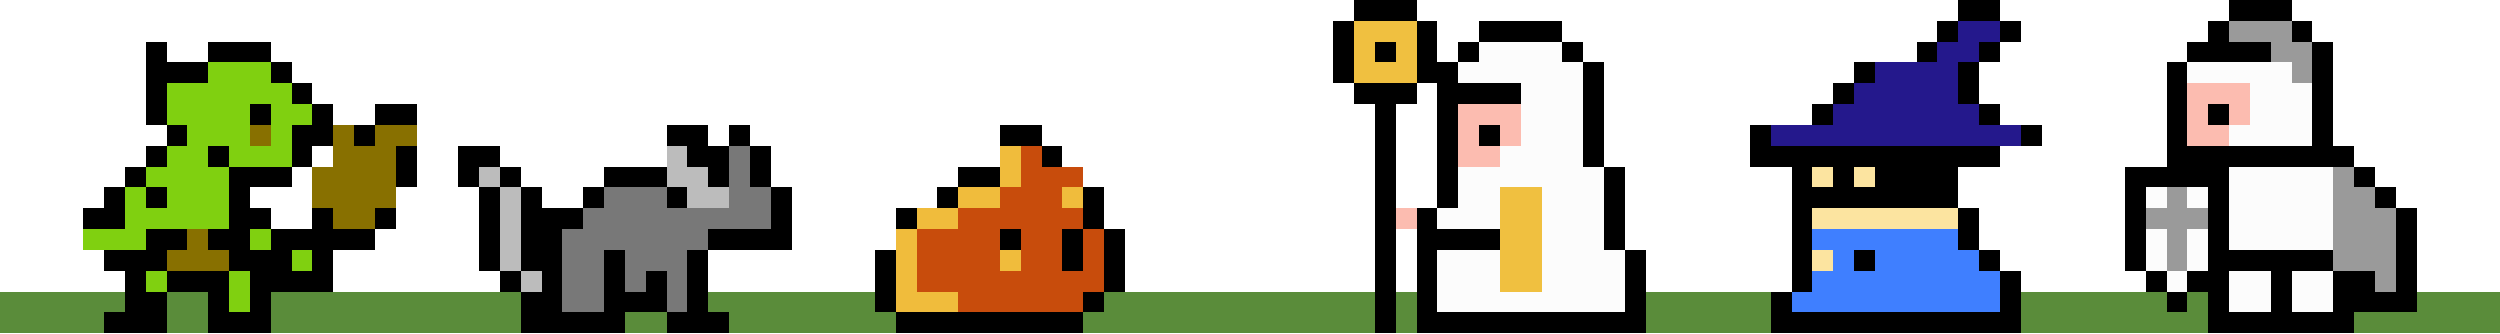
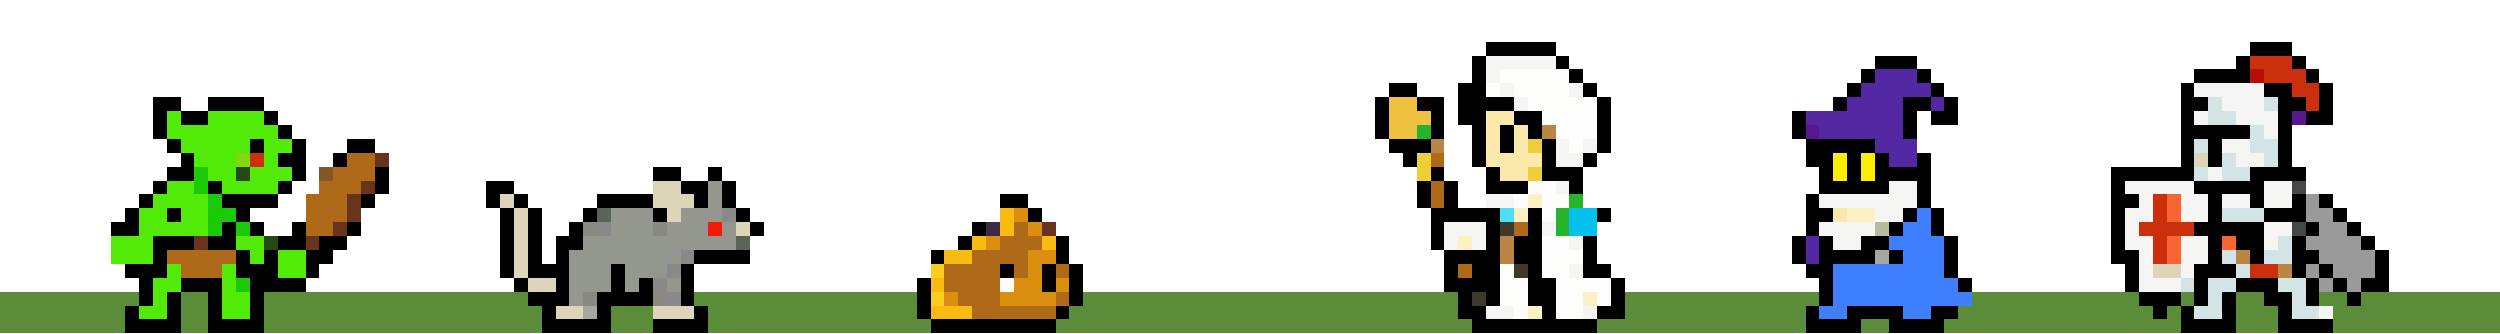
- <svg xmlns="http://www.w3.org/2000/svg" viewBox="0 0 120 16" width="960" height="128" shape-rendering="crispEdges">
+ <svg xmlns="http://www.w3.org/2000/svg" viewBox="0 0 180 24" width="960" height="128" shape-rendering="crispEdges">
  <defs>
    <filter id="flash">
      <feFlood flood-color="#ffffff" />
      <feComposite operator="in" in2="SourceAlpha" />
    </filter>
    <g id="a0">
-       <path fill="#000000" d="M3 2h1v1h-1zM6 2h3v1h-3zM3 3h3v1h-3zM9 3h1v1h-1zM3 4h1v1h-1zM10 4h1v1h-1zM3 5h1v1h-1zM8 5h1v1h-1zM11 5h1v1h-1zM14 5h2v1h-2zM4 6h1v1h-1zM10 6h2v1h-2zM13 6h1v1h-1zM3 7h1v1h-1zM6 7h1v1h-1zM10 7h1v1h-1zM15 7h1v1h-1zM2 8h1v1h-1zM7 8h3v1h-3zM15 8h1v1h-1zM1 9h1v1h-1zM3 9h1v1h-1zM7 9h1v1h-1zM0 10h2v1h-2zM7 10h2v1h-2zM11 10h1v1h-1zM14 10h1v1h-1zM3 11h2v1h-2zM6 11h2v1h-2zM9 11h5v1h-5zM1 12h3v1h-3zM7 12h3v1h-3zM11 12h1v1h-1zM2 13h1v1h-1zM4 13h3v1h-3zM8 13h4v1h-4zM2 14h2v1h-2zM6 14h1v1h-1zM8 14h1v1h-1zM1 15h3v1h-3zM6 15h3v1h-3z" />
-       <path fill="#80d010" d="M6 3h3v1h-3zM4 4h6v1h-6zM4 5h4v1h-4zM9 5h2v1h-2zM5 6h3v1h-3zM9 6h1v1h-1zM4 7h2v1h-2zM7 7h3v1h-3zM3 8h4v1h-4zM2 9h1v1h-1zM4 9h3v1h-3zM2 10h5v1h-5zM0 11h3v1h-3zM8 11h1v1h-1zM10 12h1v1h-1zM3 13h1v1h-1zM7 13h1v1h-1zM7 14h1v1h-1z" />
-       <path fill="#887000" d="M8 6h1v1h-1zM12 6h1v1h-1zM14 6h2v1h-2zM12 7h3v1h-3zM11 8h4v1h-4zM11 9h4v1h-4zM12 10h2v1h-2zM5 11h1v1h-1zM4 12h3v1h-3z" />
+       <path fill="#000000" d="M5 7h2v1h-2zM9 7h4v1h-4zM5 8h1v1h-1zM7 8h2v1h-2zM13 8h1v1h-1zM5 9h1v1h-1zM14 9h1v1h-1zM6 10h1v1h-1zM12 10h1v1h-1zM15 10h1v1h-1zM19 10h2v1h-2zM7 11h1v1h-1zM14 11h2v1h-2zM18 11h1v1h-1zM6 12h2v1h-2zM15 12h1v1h-1zM21 12h1v1h-1zM5 13h1v1h-1zM9 13h1v1h-1zM14 13h1v1h-1zM21 13h1v1h-1zM4 14h1v1h-1zM10 14h4v1h-4zM20 14h1v1h-1zM3 15h1v1h-1zM6 15h1v1h-1zM11 15h1v1h-1zM2 16h2v1h-2zM10 16h1v1h-1zM12 16h1v1h-1zM15 16h1v1h-1zM19 16h1v1h-1zM5 17h3v1h-3zM9 17h2v1h-2zM14 17h2v1h-2zM17 17h2v1h-2zM5 18h1v1h-1zM11 18h1v1h-1zM13 18h1v1h-1zM16 18h2v1h-2zM3 19h3v1h-3zM11 19h3v1h-3zM16 19h1v1h-1zM4 20h1v1h-1zM7 20h3v1h-3zM12 20h4v1h-4zM4 21h1v1h-1zM6 21h1v1h-1zM9 21h1v1h-1zM12 21h1v1h-1zM3 22h1v1h-1zM6 22h1v1h-1zM9 22h1v1h-1zM12 22h1v1h-1zM3 23h4v1h-4zM9 23h4v1h-4z" />
+       <path fill="#1bca04" d="M8 12h1v1h-1zM8 13h1v1h-1zM9 14h1v1h-1zM9 15h2v1h-2zM9 16h1v1h-1zM11 16h1v1h-1zM11 20h1v1h-1z" />
+       <path fill="#264814" d="M11 12h1v1h-1zM13 17h1v1h-1z" />
+       <path fill="#51eb07" d="M6 8h1v1h-1zM9 8h4v1h-4zM6 9h8v1h-8zM7 10h5v1h-5zM13 10h2v1h-2zM8 11h3v1h-3zM13 11h1v1h-1zM9 12h2v1h-2zM12 12h3v1h-3zM6 13h2v1h-2zM10 13h4v1h-4zM5 14h4v1h-4zM4 15h2v1h-2zM7 15h2v1h-2zM4 16h5v1h-5zM2 17h3v1h-3zM11 17h2v1h-2zM2 18h3v1h-3zM12 18h1v1h-1zM14 18h2v1h-2zM6 19h1v1h-1zM10 19h1v1h-1zM14 19h2v1h-2zM5 20h2v1h-2zM10 20h1v1h-1zM5 21h1v1h-1zM10 21h2v1h-2zM4 22h2v1h-2zM10 22h2v1h-2z" />
+       <path fill="#69341d" d="M21 11h1v1h-1zM20 13h1v1h-1zM19 14h1v1h-1zM19 15h1v1h-1zM18 16h1v1h-1zM8 17h1v1h-1zM16 17h1v1h-1z" />
+       <path fill="#81d712" d="M11 11h1v1h-1z" />
+       <path fill="#855526" d="M17 12h1v1h-1z" />
+       <path fill="#ae6919" d="M19 11h2v1h-2zM18 12h3v1h-3zM17 13h3v1h-3zM16 14h3v1h-3zM16 15h3v1h-3zM16 16h2v1h-2zM6 18h5v1h-5zM7 19h3v1h-3z" />
+       <path fill="#cc2f0c" d="M12 11h1v1h-1z" />
    </g>
    <g id="a1">
-       <path fill="#000000" d="M10 6h2v1h-2zM13 6h1v1h-1zM0 7h2v1h-2zM11 7h2v1h-2zM14 7h1v1h-1zM0 8h1v1h-1zM2 8h1v1h-1zM7 8h3v1h-3zM12 8h1v1h-1zM14 8h1v1h-1zM1 9h1v1h-1zM3 9h1v1h-1zM6 9h1v1h-1zM10 9h1v1h-1zM15 9h1v1h-1zM1 10h1v1h-1zM3 10h3v1h-3zM15 10h1v1h-1zM1 11h1v1h-1zM3 11h2v1h-2zM12 11h4v1h-4zM1 12h1v1h-1zM3 12h2v1h-2zM7 12h1v1h-1zM11 12h1v1h-1zM2 13h1v1h-1zM4 13h1v1h-1zM7 13h1v1h-1zM9 13h1v1h-1zM11 13h1v1h-1zM3 14h2v1h-2zM7 14h3v1h-3zM11 14h1v1h-1zM3 15h5v1h-5zM10 15h3v1h-3z" />
-       <path fill="#787878" d="M13 7h1v1h-1zM13 8h1v1h-1zM7 9h3v1h-3zM13 9h2v1h-2zM6 10h9v1h-9zM5 11h7v1h-7zM5 12h2v1h-2zM8 12h3v1h-3zM5 13h2v1h-2zM8 13h1v1h-1zM10 13h1v1h-1zM5 14h2v1h-2zM10 14h1v1h-1z" />
-       <path fill="#bcbcbc" d="M10 7h1v1h-1zM1 8h1v1h-1zM10 8h2v1h-2zM2 9h1v1h-1zM11 9h2v1h-2zM2 10h1v1h-1zM2 11h1v1h-1zM2 12h1v1h-1zM3 13h1v1h-1z" />
+       <path fill="#000000" d="M14 12h2v1h-2zM18 12h1v1h-1zM2 13h2v1h-2zM16 13h2v1h-2zM19 13h1v1h-1zM2 14h1v1h-1zM4 14h1v1h-1zM10 14h4v1h-4zM17 14h1v1h-1zM19 14h1v1h-1zM3 15h1v1h-1zM5 15h1v1h-1zM9 15h1v1h-1zM14 15h1v1h-1zM20 15h1v1h-1zM3 16h1v1h-1zM5 16h1v1h-1zM8 16h1v1h-1zM21 16h1v1h-1zM3 17h1v1h-1zM5 17h1v1h-1zM7 17h2v1h-2zM3 18h1v1h-1zM5 18h1v1h-1zM7 18h1v1h-1zM17 18h4v1h-4zM3 19h1v1h-1zM5 19h3v1h-3zM11 19h1v1h-1zM16 19h1v1h-1zM4 20h1v1h-1zM7 20h1v1h-1zM11 20h1v1h-1zM13 20h1v1h-1zM16 20h1v1h-1zM5 21h3v1h-3zM10 21h4v1h-4zM16 21h1v1h-1zM6 22h1v1h-1zM10 22h1v1h-1zM17 22h1v1h-1zM6 23h5v1h-5zM14 23h4v1h-4z" />
+       <path fill="#586458" d="M10 15h1v1h-1zM20 17h1v1h-1z" />
+       <path fill="#898981" d="M9 16h1v1h-1zM14 16h1v1h-1zM9 21h1v1h-1zM14 21h1v1h-1z" />
+       <path fill="#8b888a" d="M19 15h1v1h-1zM10 16h1v1h-1zM16 18h1v1h-1zM15 19h1v1h-1zM14 20h1v1h-1zM15 21h1v1h-1z" />
+       <path fill="#94978e" d="M18 13h1v1h-1zM18 14h1v1h-1zM11 15h3v1h-3zM16 15h3v1h-3zM11 16h3v1h-3zM15 16h3v1h-3zM19 16h1v1h-1zM9 17h11v1h-11zM8 18h8v1h-8zM8 19h3v1h-3zM12 19h3v1h-3zM8 20h3v1h-3zM12 20h1v1h-1zM15 20h1v1h-1zM8 21h1v1h-1z" />
+       <path fill="#a9a59f" d="M9 22h1v1h-1z" />
+       <path fill="#dcd5b9" d="M14 13h2v1h-2zM3 14h1v1h-1zM14 14h3v1h-3zM4 15h1v1h-1zM15 15h1v1h-1zM4 16h1v1h-1zM20 16h1v1h-1zM4 17h1v1h-1zM4 18h1v1h-1zM4 19h1v1h-1zM5 20h2v1h-2zM7 22h2v1h-2zM14 22h3v1h-3z" />
+       <path fill="#f51804" d="M18 16h1v1h-1z" />
    </g>
    <g id="a2">
-       <path fill="#000000" d="M8 6h2v1h-2zM10 7h1v1h-1zM6 8h2v1h-2zM5 9h1v1h-1zM12 9h1v1h-1zM3 10h1v1h-1zM12 10h1v1h-1zM8 11h1v1h-1zM11 11h1v1h-1zM13 11h1v1h-1zM2 12h1v1h-1zM11 12h1v1h-1zM13 12h1v1h-1zM2 13h1v1h-1zM13 13h1v1h-1zM2 14h1v1h-1zM12 14h1v1h-1zM3 15h9v1h-9z" />
-       <path fill="#c84c0c" d="M9 7h1v1h-1zM9 8h3v1h-3zM8 9h3v1h-3zM6 10h6v1h-6zM4 11h4v1h-4zM9 11h2v1h-2zM12 11h1v1h-1zM4 12h4v1h-4zM9 12h2v1h-2zM12 12h1v1h-1zM4 13h9v1h-9zM6 14h6v1h-6z" />
-       <path fill="#f0bc3c" d="M8 7h1v1h-1zM8 8h1v1h-1zM6 9h2v1h-2zM11 9h1v1h-1zM4 10h2v1h-2zM3 11h1v1h-1zM3 12h1v1h-1zM8 12h1v1h-1zM3 13h1v1h-1zM3 14h3v1h-3z" />
+       <path fill="#000000" d="M12 14h2v1h-2zM14 15h1v1h-1zM10 16h1v1h-1zM9 17h1v1h-1zM16 17h1v1h-1zM7 18h1v1h-1zM16 18h1v1h-1zM12 19h1v1h-1zM15 19h1v1h-1zM17 19h1v1h-1zM6 20h1v1h-1zM15 20h1v1h-1zM17 20h1v1h-1zM6 21h1v1h-1zM17 21h1v1h-1zM6 22h1v1h-1zM16 22h1v1h-1zM7 23h9v1h-9z" />
+       <path fill="#3d2946" d="M11 16h1v1h-1z" />
+       <path fill="#69341d" d="M15 16h1v1h-1z" />
+       <path fill="#ae6919" d="M13 16h1v1h-1zM12 17h3v1h-3zM10 18h4v1h-4zM8 19h4v1h-4zM13 19h1v1h-1zM16 19h1v1h-1zM8 20h4v1h-4zM9 21h3v1h-3zM16 21h1v1h-1zM10 22h6v1h-6z" />
+       <path fill="#da8f11" d="M13 15h1v1h-1zM14 16h1v1h-1zM11 17h1v1h-1zM14 18h2v1h-2zM14 19h1v1h-1zM13 20h2v1h-2zM16 20h1v1h-1zM8 21h1v1h-1zM12 21h4v1h-4z" />
+       <path fill="#f9bb11" d="M12 15h1v1h-1zM12 16h1v1h-1zM10 17h1v1h-1zM15 17h1v1h-1zM8 18h2v1h-2zM7 20h1v1h-1zM7 22h3v1h-3z" />
+       <path fill="#fccd1f" d="M7 19h1v1h-1zM7 21h1v1h-1z" />
+       <path fill="#fdfdfb" d="M12 20h1v1h-1z" />
    </g>
    <g id="a3">
-       <path fill="#000000" d="M6 0h3v1h-3zM5 1h1v1h-1zM9 1h1v1h-1zM4 2h1v1h-1zM7 2h4v1h-4zM4 3h1v1h-1zM11 3h1v1h-1zM4 4h1v1h-1zM11 4h1v1h-1zM4 5h1v1h-1zM9 5h1v1h-1zM11 5h1v1h-1zM4 6h1v1h-1zM11 6h1v1h-1zM3 7h9v1h-9zM2 8h1v1h-1zM9 8h5v1h-5zM1 9h1v1h-1zM9 9h1v1h-1zM13 9h1v1h-1zM0 10h1v1h-1zM9 10h1v1h-1zM13 10h1v1h-1zM0 11h1v1h-1zM9 11h1v1h-1zM13 11h1v1h-1zM0 12h1v1h-1zM4 12h6v1h-6zM13 12h1v1h-1zM0 13h1v1h-1zM2 13h2v1h-2zM6 13h1v1h-1zM9 13h2v1h-2zM12 13h1v1h-1zM0 14h4v1h-4zM6 14h1v1h-1zM9 14h1v1h-1zM11 14h1v1h-1zM3 15h7v1h-7z" />
-       <path fill="currentColor" d="M6 1h3v1h-3zM5 2h2v1h-2zM5 3h1v1h-1zM3 8h1v1h-1zM2 9h2v1h-2zM11 9h1v1h-1zM1 10h3v1h-3zM10 10h3v1h-3zM1 11h3v1h-3zM11 11h1v1h-1zM1 12h3v1h-3zM11 12h1v1h-1zM1 13h1v1h-1z" />
-       <path fill="#fcbcb0" d="M8 4h3v1h-3zM8 5h1v1h-1zM10 5h1v1h-1zM9 6h2v1h-2z" />
-       <path fill="#fcfcfc" d="M6 3h5v1h-5zM5 4h3v1h-3zM5 5h3v1h-3zM5 6h4v1h-4zM4 8h5v1h-5zM4 9h5v1h-5zM10 9h1v1h-1zM12 9h1v1h-1zM4 10h5v1h-5zM4 11h5v1h-5zM10 11h1v1h-1zM12 11h1v1h-1zM10 12h1v1h-1zM12 12h1v1h-1zM4 13h2v1h-2zM7 13h2v1h-2zM11 13h1v1h-1zM4 14h2v1h-2zM7 14h2v1h-2z" />
+       <path fill="#000000" d="M9 3h3v1h-3zM8 4h1v1h-1zM12 4h1v1h-1zM7 5h1v1h-1zM12 5h4v1h-4zM6 6h1v1h-1zM9 6h2v1h-2zM16 6h1v1h-1zM6 7h1v1h-1zM8 7h2v1h-2zM15 7h2v1h-2zM6 8h2v1h-2zM9 8h1v1h-1zM16 8h1v1h-1zM9 9h1v1h-1zM12 9h5v1h-5zM9 10h1v1h-1zM14 10h1v1h-1zM16 10h1v1h-1zM9 11h1v1h-1zM14 11h1v1h-1zM16 11h1v1h-1zM8 12h4v1h-4zM16 12h6v1h-6zM11 13h5v1h-5zM21 13h1v1h-1zM6 14h1v1h-1zM8 14h1v1h-1zM11 14h1v1h-1zM14 14h1v1h-1zM20 14h2v1h-2zM5 15h1v1h-1zM8 15h3v1h-3zM14 15h1v1h-1zM21 15h1v1h-1zM4 16h1v1h-1zM7 16h1v1h-1zM11 16h5v1h-5zM21 16h1v1h-1zM3 17h1v1h-1zM8 17h1v1h-1zM11 17h2v1h-2zM14 17h1v1h-1zM21 17h1v1h-1zM2 18h1v1h-1zM7 18h2v1h-2zM11 18h1v1h-1zM14 18h1v1h-1zM20 18h2v1h-2zM2 19h1v1h-1zM6 19h1v1h-1zM8 19h1v1h-1zM13 19h3v1h-3zM20 19h1v1h-1zM2 20h2v1h-2zM5 20h1v1h-1zM7 20h1v1h-1zM10 20h3v1h-3zM15 20h1v1h-1zM20 20h1v1h-1zM4 21h1v1h-1zM7 21h1v1h-1zM9 21h2v1h-2zM13 21h1v1h-1zM15 21h1v1h-1zM17 21h3v1h-3zM9 22h1v1h-1zM13 22h1v1h-1zM16 22h1v1h-1zM18 22h1v1h-1zM6 23h4v1h-4zM13 23h4v1h-4z" />
+       <path fill="#434847" d="M8 13h1v1h-1zM8 16h1v1h-1z" />
+       <path fill="#5a168e" d="M8 8h1v1h-1z" />
+       <path fill="#b90d08" d="M11 5h1v1h-1z" />
+       <path fill="#bb8643" d="M12 18h1v1h-1zM9 19h1v1h-1z" />
+       <path fill="#cc2f0c" d="M9 4h3v1h-3zM8 5h3v1h-3zM7 6h2v1h-2zM7 7h1v1h-1zM18 14h1v1h-1zM18 15h1v1h-1zM16 16h4v1h-4zM18 17h1v1h-1zM18 18h1v1h-1zM10 19h2v1h-2z" />
+       <path fill="#d3e4e7" d="M10 7h1v1h-1zM14 7h1v1h-1zM13 8h2v1h-2zM11 9h1v1h-1zM10 10h2v1h-2zM15 10h1v1h-1zM10 11h1v1h-1zM13 11h1v1h-1zM12 12h2v1h-2zM15 12h1v1h-1zM11 15h3v1h-3zM9 17h1v1h-1zM9 18h2v1h-2zM13 18h1v1h-1zM12 19h1v1h-1zM8 20h2v1h-2zM13 20h2v1h-2zM16 20h1v1h-1zM8 21h1v1h-1zM14 21h1v1h-1zM7 22h2v1h-2zM14 22h2v1h-2z" />
+       <path fill="#dcd5b9" d="M15 11h1v1h-1zM17 19h2v1h-2z" />
+       <path fill="currentColor" d="M7 14h1v1h-1zM6 15h2v1h-2zM5 16h2v1h-2zM4 17h4v1h-4zM3 18h4v1h-4zM3 19h3v1h-3zM7 19h1v1h-1zM4 20h1v1h-1zM6 20h1v1h-1z" />
+       <path fill="#f5f6f3" d="M11 6h5v1h-5zM11 7h3v1h-3zM10 8h3v1h-3zM15 8h1v1h-1zM10 9h1v1h-1zM12 10h2v1h-2zM11 11h2v1h-2zM14 12h1v1h-1zM9 13h2v1h-2zM16 13h5v1h-5zM9 14h2v1h-2zM12 14h2v1h-2zM15 14h2v1h-2zM19 14h1v1h-1zM15 15h2v1h-2zM19 15h2v1h-2zM9 16h2v1h-2zM20 16h1v1h-1zM10 17h1v1h-1zM15 17h2v1h-2zM19 17h2v1h-2zM15 18h2v1h-2zM19 18h1v1h-1zM16 19h1v1h-1zM19 19h1v1h-1zM17 20h3v1h-3zM6 22h1v1h-1z" />
+       <path fill="#f86433" d="M17 14h1v1h-1zM17 15h1v1h-1zM13 17h1v1h-1zM17 17h1v1h-1zM17 18h1v1h-1z" />
    </g>
    <g id="a4">
-       <path fill="#000000" d="M2 0h2v1h-2zM1 1h1v1h-1zM4 1h1v1h-1zM2 2h1v1h-1zM5 2h1v1h-1zM3 3h1v1h-1zM8 3h1v1h-1zM3 4h1v1h-1zM9 4h1v1h-1zM2 5h1v1h-1zM10 5h1v1h-1zM0 6h1v1h-1zM13 6h1v1h-1zM2 7h12v1h-12zM4 8h4v1h-4zM9 8h1v1h-1zM11 8h1v1h-1zM4 9h8v1h-8zM3 10h1v1h-1zM11 10h1v1h-1zM3 11h1v1h-1zM11 11h1v1h-1zM2 12h1v1h-1zM8 12h1v1h-1zM11 12h1v1h-1zM1 13h1v1h-1zM11 13h1v1h-1zM1 14h1v1h-1zM12 14h1v1h-1zM1 15h12v1h-12z" />
-       <path fill="#24188c" d="M2 1h2v1h-2zM3 2h2v1h-2zM4 3h4v1h-4zM4 4h5v1h-5zM3 5h7v1h-7zM1 6h12v1h-12z" />
-       <path fill="currentColor" d="M4 11h7v1h-7zM3 12h5v1h-5zM9 12h1v1h-1zM2 13h9v1h-9zM2 14h10v1h-10z" />
-       <path fill="#fce4a0" d="M8 8h1v1h-1zM10 8h1v1h-1zM4 10h7v1h-7zM10 12h1v1h-1z" />
+       <path fill="#000000" d="M9 4h3v1h-3zM8 5h1v1h-1zM12 5h1v1h-1zM7 6h1v1h-1zM13 6h1v1h-1zM6 7h1v1h-1zM8 7h2v1h-2zM14 7h1v1h-1zM6 8h2v1h-2zM9 8h1v1h-1zM17 8h1v1h-1zM9 9h1v1h-1zM17 9h1v1h-1zM12 10h5v1h-5zM8 11h1v1h-1zM11 11h1v1h-1zM13 11h1v1h-1zM15 11h2v1h-2zM8 12h4v1h-4zM13 12h1v1h-1zM15 12h1v1h-1zM8 13h1v1h-1zM11 13h5v1h-5zM8 14h1v1h-1zM16 14h1v1h-1zM7 15h1v1h-1zM9 15h1v1h-1zM15 15h2v1h-2zM7 16h1v1h-1zM10 16h1v1h-1zM16 16h1v1h-1zM6 17h1v1h-1zM11 17h2v1h-2zM15 17h1v1h-1zM17 17h1v1h-1zM6 18h1v1h-1zM10 18h1v1h-1zM12 18h4v1h-4zM17 18h1v1h-1zM6 19h1v1h-1zM15 19h2v1h-2zM5 20h1v1h-1zM15 20h1v1h-1zM15 21h1v1h-1zM6 22h2v1h-2zM10 22h4v1h-4zM16 22h1v1h-1zM7 23h4v1h-4zM13 23h4v1h-4z" />
+       <path fill="#5428a3" d="M9 5h3v1h-3zM8 6h5v1h-5zM7 7h1v1h-1zM10 7h4v1h-4zM10 8h7v1h-7zM10 9h6v1h-6zM9 10h3v1h-3zM9 11h2v1h-2zM16 17h1v1h-1zM16 18h1v1h-1z" />
+       <path fill="#5a168e" d="M16 9h1v1h-1z" />
+       <path fill="currentColor" d="M8 15h1v1h-1zM8 16h2v1h-2zM7 17h4v1h-4zM7 18h3v1h-3zM7 19h8v1h-8zM6 20h9v1h-9zM5 21h10v1h-10zM8 22h2v1h-2zM14 22h2v1h-2z" />
+       <path fill="#a9a59f" d="M11 18h1v1h-1z" />
+       <path fill="#baba9c" d="M11 16h1v1h-1z" />
+       <path fill="#f5f6f3" d="M9 13h2v1h-2zM9 14h7v1h-7zM10 15h2v1h-2zM12 16h4v1h-4zM13 17h2v1h-2z" />
+       <path fill="#fbe8ab" d="M14 15h1v1h-1z" />
+       <path fill="#fbf1c3" d="M12 15h2v1h-2z" />
+       <path fill="#fded05" d="M12 11h1v1h-1zM14 11h1v1h-1zM12 12h1v1h-1zM14 12h1v1h-1z" />
    </g>
    <g id="a5">
-       <path fill="#000000" d="M12 0h3v1h-3zM5 1h4v1h-4zM11 1h1v1h-1zM15 1h1v1h-1zM4 2h1v1h-1zM9 2h1v1h-1zM11 2h1v1h-1zM13 2h1v1h-1zM15 2h1v1h-1zM3 3h1v1h-1zM10 3h2v1h-2zM15 3h1v1h-1zM3 4h1v1h-1zM7 4h4v1h-4zM12 4h3v1h-3zM3 5h1v1h-1zM10 5h1v1h-1zM13 5h1v1h-1zM3 6h1v1h-1zM8 6h1v1h-1zM10 6h1v1h-1zM13 6h1v1h-1zM3 7h1v1h-1zM10 7h1v1h-1zM13 7h1v1h-1zM2 8h1v1h-1zM10 8h1v1h-1zM13 8h1v1h-1zM2 9h1v1h-1zM10 9h1v1h-1zM13 9h1v1h-1zM2 10h1v1h-1zM11 10h1v1h-1zM13 10h1v1h-1zM2 11h1v1h-1zM8 11h4v1h-4zM13 11h1v1h-1zM1 12h1v1h-1zM11 12h1v1h-1zM13 12h1v1h-1zM1 13h1v1h-1zM11 13h1v1h-1zM13 13h1v1h-1zM1 14h1v1h-1zM11 14h1v1h-1zM13 14h1v1h-1zM1 15h11v1h-11zM13 15h1v1h-1z" />
-       <path fill="currentColor" d="M12 1h3v1h-3zM12 2h1v1h-1zM14 2h1v1h-1zM12 3h3v1h-3zM6 9h2v1h-2zM6 10h2v1h-2zM6 11h2v1h-2zM6 12h2v1h-2zM6 13h2v1h-2z" />
-       <path fill="#fcbcb0" d="M7 5h3v1h-3zM7 6h1v1h-1zM9 6h1v1h-1zM8 7h2v1h-2zM12 10h1v1h-1z" />
-       <path fill="#fcfcfc" d="M5 2h4v1h-4zM4 3h6v1h-6zM4 4h3v1h-3zM4 5h3v1h-3zM4 6h3v1h-3zM4 7h4v1h-4zM3 8h7v1h-7zM3 9h3v1h-3zM8 9h2v1h-2zM3 10h3v1h-3zM8 10h3v1h-3zM3 11h3v1h-3zM2 12h4v1h-4zM8 12h3v1h-3zM2 13h4v1h-4zM8 13h3v1h-3zM2 14h9v1h-9z" />
+       <path fill="#000000" d="M8 3h5v1h-5zM7 4h1v1h-1zM13 4h1v1h-1zM6 5h1v1h-1zM13 5h1v1h-1zM5 6h1v1h-1zM13 6h2v1h-2zM18 6h2v1h-2zM4 7h1v1h-1zM11 7h4v1h-4zM16 7h2v1h-2zM20 7h1v1h-1zM4 8h1v1h-1zM9 8h2v1h-2zM13 8h2v1h-2zM16 8h1v1h-1zM20 8h1v1h-1zM4 9h1v1h-1zM9 9h1v1h-1zM11 9h1v1h-1zM13 9h1v1h-1zM16 9h1v1h-1zM20 9h1v1h-1zM4 10h1v1h-1zM8 10h1v1h-1zM11 10h1v1h-1zM13 10h1v1h-1zM17 10h3v1h-3zM5 11h1v1h-1zM8 11h1v1h-1zM13 11h1v1h-1zM18 11h1v1h-1zM6 12h3v1h-3zM12 12h1v1h-1zM16 12h1v1h-1zM6 13h1v1h-1zM10 13h3v1h-3zM15 13h1v1h-1zM17 13h1v1h-1zM15 14h1v1h-1zM17 14h1v1h-1zM4 15h1v1h-1zM9 15h1v1h-1zM12 15h5v1h-5zM9 16h1v1h-1zM12 16h1v1h-1zM16 16h1v1h-1zM5 17h1v1h-1zM9 17h2v1h-2zM12 17h1v1h-1zM16 17h1v1h-1zM5 18h1v1h-1zM9 18h2v1h-2zM12 18h4v1h-4zM4 19h2v1h-2zM9 19h1v1h-1zM12 19h2v1h-2zM15 19h1v1h-1zM3 20h1v1h-1zM8 20h2v1h-2zM12 20h4v1h-4zM3 21h1v1h-1zM8 21h2v1h-2zM12 21h1v1h-1zM14 21h1v1h-1zM3 22h2v1h-2zM8 22h1v1h-1zM13 22h2v1h-2zM5 23h9v1h-9z" />
+       <path fill="#07c0ef" d="M5 15h2v1h-2zM5 16h2v1h-2z" />
+       <path fill="currentColor" d="M18 7h2v1h-2zM17 8h3v1h-3zM18 9h2v1h-2z" />
+       <path fill="#26b42c" d="M17 9h1v1h-1zM6 14h1v1h-1zM7 15h1v1h-1zM7 16h1v1h-1z" />
+       <path fill="#3f3929" d="M11 16h1v1h-1zM10 19h1v1h-1zM13 21h1v1h-1z" />
+       <path fill="#4fddfc" d="M11 15h1v1h-1z" />
+       <path fill="#ae6919" d="M16 11h1v1h-1zM16 13h1v1h-1zM16 14h1v1h-1zM10 16h1v1h-1zM14 19h1v1h-1z" />
+       <path fill="#bb8643" d="M8 9h1v1h-1zM16 10h1v1h-1zM11 17h1v1h-1zM11 18h1v1h-1z" />
+       <path fill="#f0ce38" d="M9 10h1v1h-1zM17 11h1v1h-1zM9 12h1v1h-1zM17 12h1v1h-1z" />
+       <path fill="#f5f6f3" d="M8 4h5v1h-5zM12 5h1v1h-1zM6 6h1v1h-1zM11 6h1v1h-1zM10 7h1v1h-1zM5 10h1v1h-1zM7 10h1v1h-1zM6 11h2v1h-2zM7 13h1v1h-1zM11 14h2v1h-2zM8 16h1v1h-1zM13 16h3v1h-3zM6 17h1v1h-1zM13 17h1v1h-1zM15 17h1v1h-1zM6 19h1v1h-1zM5 22h1v1h-1zM11 22h2v1h-2z" />
+       <path fill="#fbe8ab" d="M11 8h2v1h-2zM10 9h1v1h-1zM12 9h1v1h-1zM10 10h1v1h-1zM12 10h1v1h-1zM9 11h4v1h-4zM10 12h2v1h-2z" />
+       <path fill="#fbf1c3" d="M9 14h1v1h-1zM10 15h1v1h-1zM14 17h1v1h-1zM5 21h1v1h-1zM9 22h1v1h-1z" />
+       <path fill="#fdfdfb" d="M7 5h5v1h-5zM7 6h4v1h-4zM12 6h1v1h-1zM5 7h5v1h-5zM5 8h4v1h-4zM5 9h3v1h-3zM6 10h1v1h-1zM8 13h2v1h-2zM7 14h2v1h-2zM10 14h1v1h-1zM8 15h1v1h-1zM7 17h2v1h-2zM6 18h3v1h-3zM7 19h2v1h-2zM11 19h1v1h-1zM4 20h4v1h-4zM10 20h2v1h-2zM4 21h1v1h-1zM6 21h2v1h-2zM10 21h2v1h-2zM6 22h2v1h-2zM10 22h1v1h-1z" />
    </g>
  </defs>
-   <rect x="0" y="14" width="120" height="2" fill="#5a8c3a" />
-   <g transform="translate(4 0)">
-     <animateTransform attributeName="transform" type="translate" additive="sum" values="0 0;0 -1" calcMode="discrete" begin="0s" dur="1s" repeatCount="indefinite" />
+   <rect x="0" y="21" width="180" height="3" fill="#5a8c3a" />
+   <g transform="translate(6 0)">
+     <animateTransform attributeName="transform" type="translate" additive="sum" values="0 0;0 -2" calcMode="discrete" begin="0s" dur="1s" repeatCount="indefinite" />
    <use href="#a0" />
  </g>
-   <g transform="translate(22 0)">
-     <animateTransform attributeName="transform" type="translate" additive="sum" values="0 0;0 -1" calcMode="discrete" begin="0s" dur="1s" repeatCount="indefinite" />
+   <g transform="translate(33 0)">
+     <animateTransform attributeName="transform" type="translate" additive="sum" values="0 0;0 -2" calcMode="discrete" begin="0s" dur="1s" repeatCount="indefinite" />
    <use href="#a1" />
  </g>
-   <g transform="translate(40 0)">
-     <animateTransform attributeName="transform" type="translate" additive="sum" values="0 0;0 -1" calcMode="discrete" begin="0s" dur="1s" repeatCount="indefinite" />
+   <g transform="translate(60 0)">
+     <animateTransform attributeName="transform" type="translate" additive="sum" values="0 0;0 -2" calcMode="discrete" begin="0s" dur="1s" repeatCount="indefinite" />
    <use href="#a2" />
  </g>
-   <g transform="translate(100 0)">
-     <animateTransform attributeName="transform" type="translate" additive="sum" values="0 0;0 -1" calcMode="discrete" begin="0s" dur="1s" repeatCount="indefinite" />
-     <use href="#a3" transform="translate(16 0) scale(-1 1)" color="#9a9a9a" />
+   <g transform="translate(150 0)">
+     <animateTransform attributeName="transform" type="translate" additive="sum" values="0 0;0 -2" calcMode="discrete" begin="0s" dur="1s" repeatCount="indefinite" />
+     <use href="#a3" transform="translate(24 0) scale(-1 1)" color="#9a9a9a" />
  </g>
-   <g transform="translate(82 0)">
-     <animateTransform attributeName="transform" type="translate" additive="sum" values="0 0;0 -1" calcMode="discrete" begin="0s" dur="1s" repeatCount="indefinite" />
-     <use href="#a4" transform="translate(16 0) scale(-1 1)" color="#3f7fff" />
+   <g transform="translate(123 0)">
+     <animateTransform attributeName="transform" type="translate" additive="sum" values="0 0;0 -2" calcMode="discrete" begin="0s" dur="1s" repeatCount="indefinite" />
+     <use href="#a4" transform="translate(24 0) scale(-1 1)" color="#3f7fff" />
  </g>
-   <g transform="translate(64 0)">
-     <animateTransform attributeName="transform" type="translate" additive="sum" values="0 0;0 -1" calcMode="discrete" begin="0s" dur="1s" repeatCount="indefinite" />
-     <use href="#a5" transform="translate(16 0) scale(-1 1)" color="#f0c040" />
+   <g transform="translate(96 0)">
+     <animateTransform attributeName="transform" type="translate" additive="sum" values="0 0;0 -2" calcMode="discrete" begin="0s" dur="1s" repeatCount="indefinite" />
+     <use href="#a5" transform="translate(24 0) scale(-1 1)" color="#f0c040" />
  </g>
</svg>
